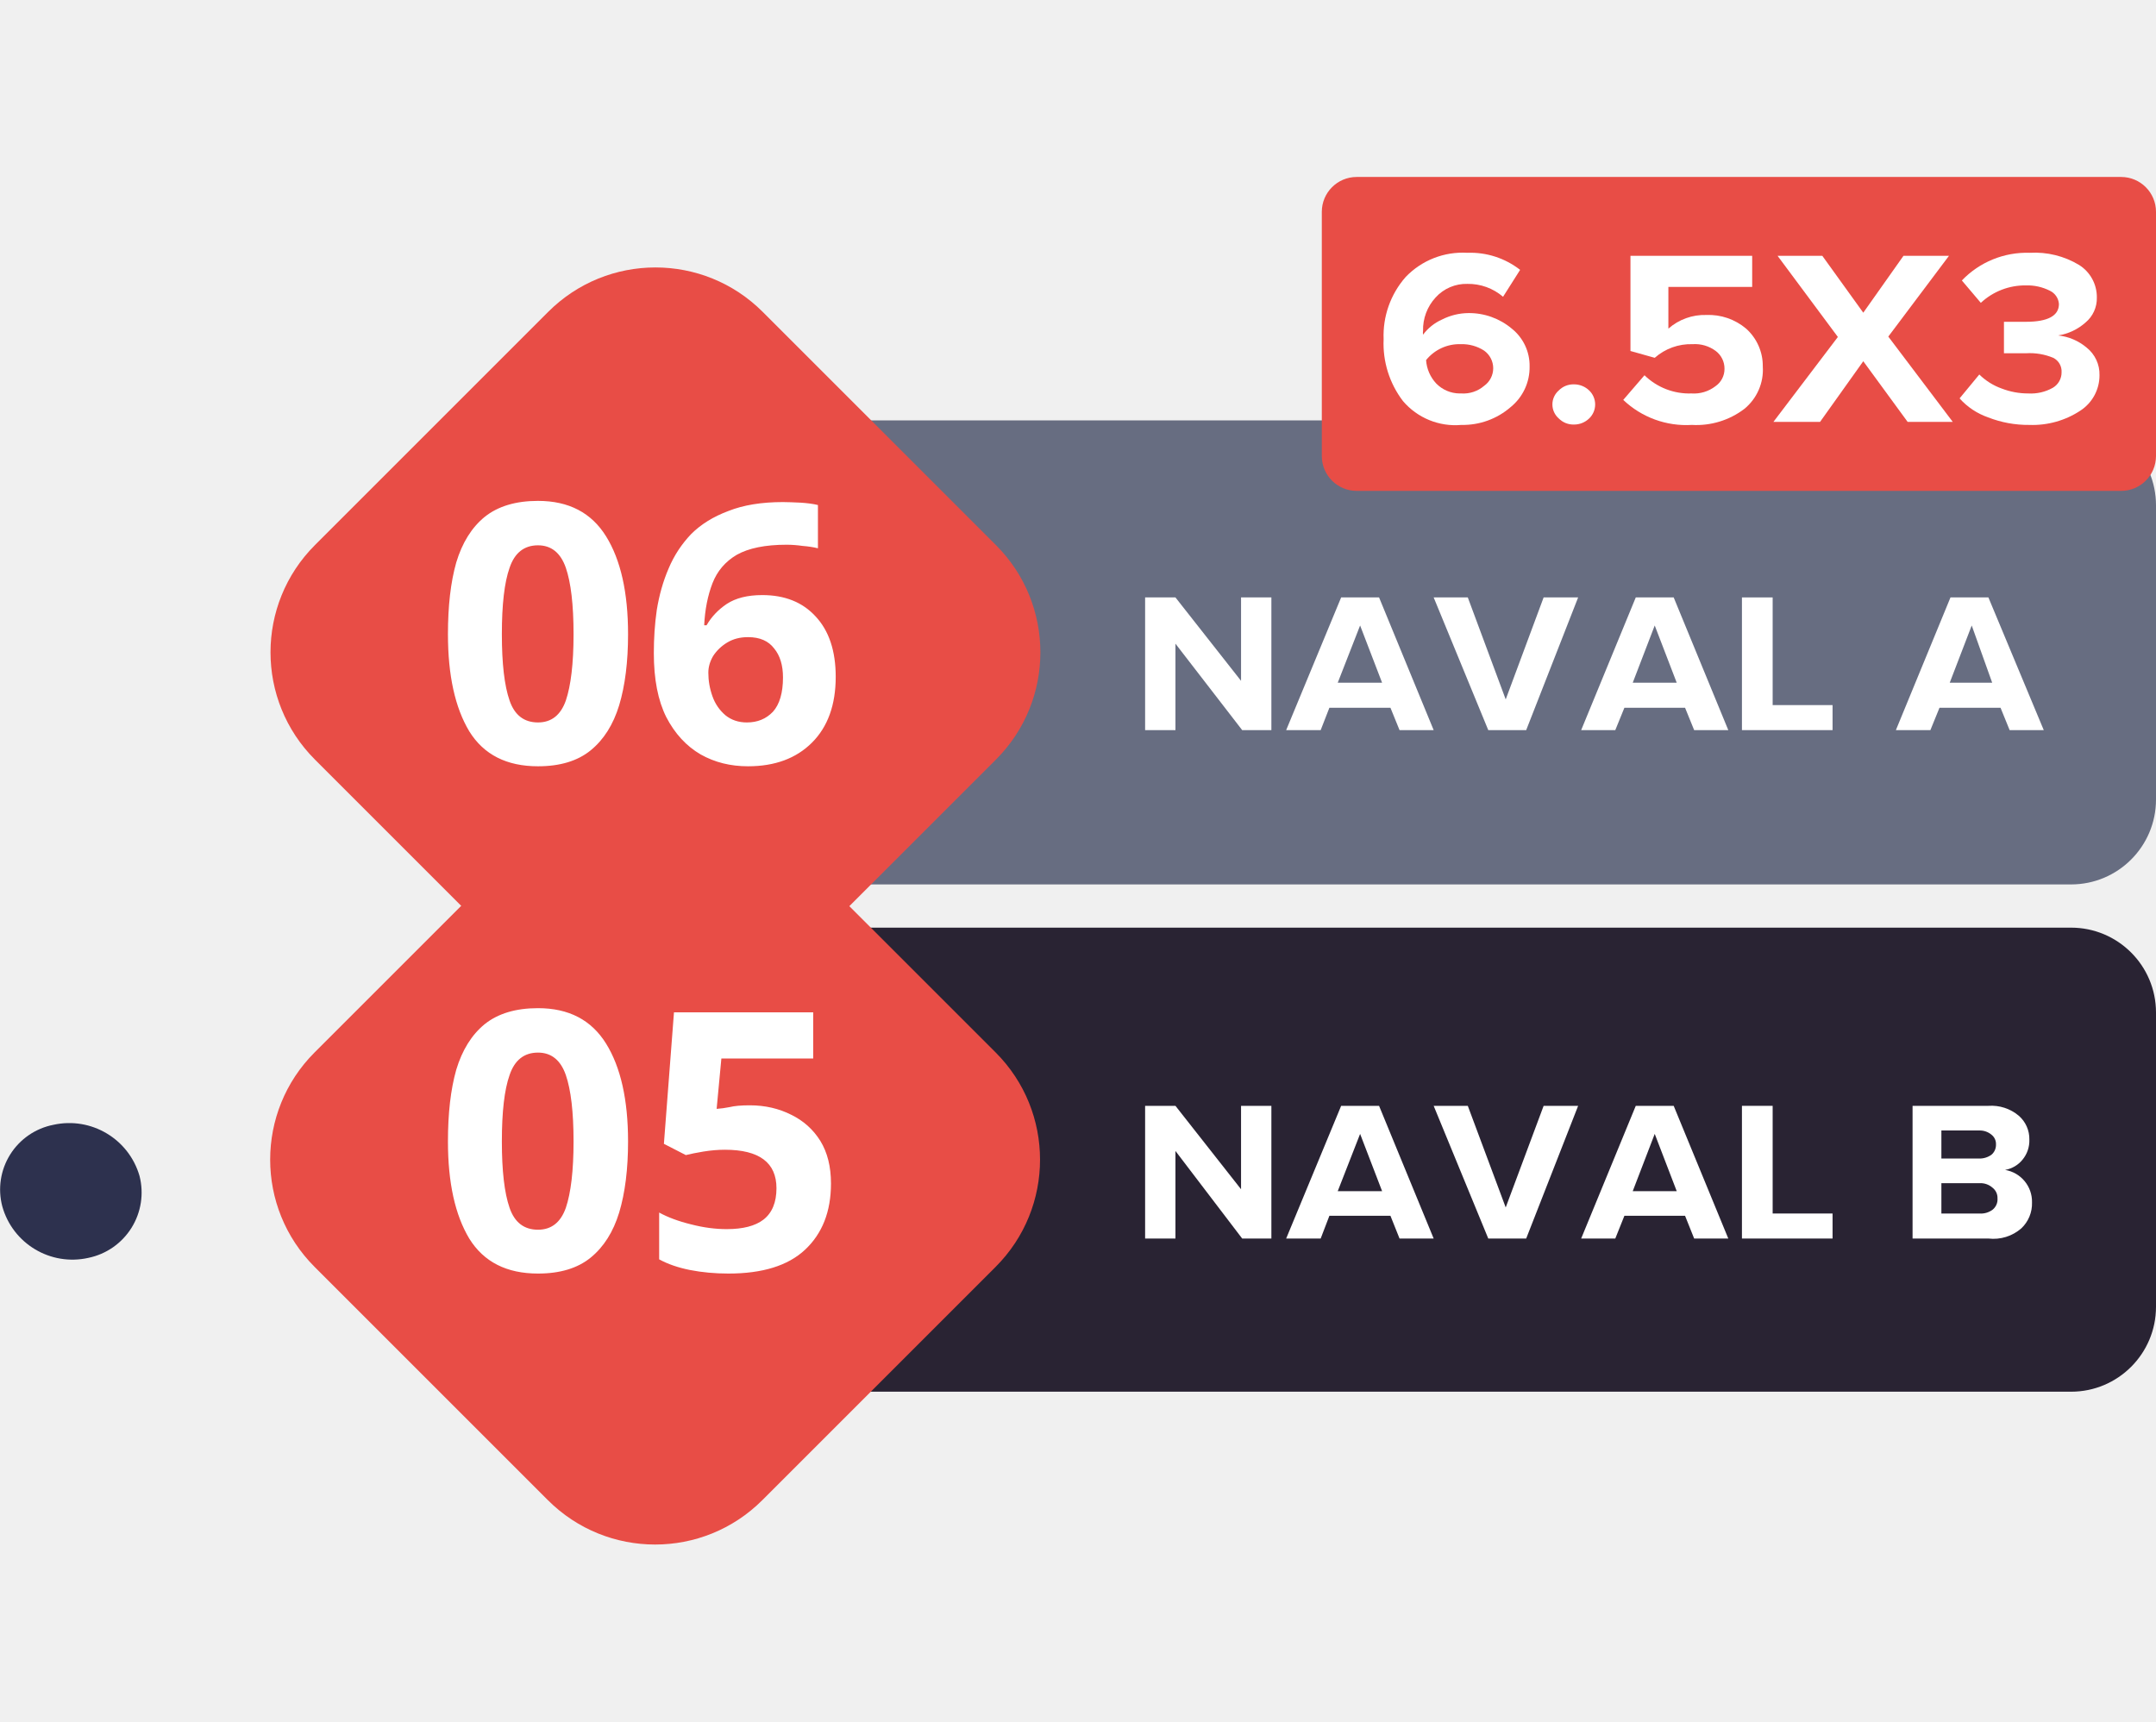
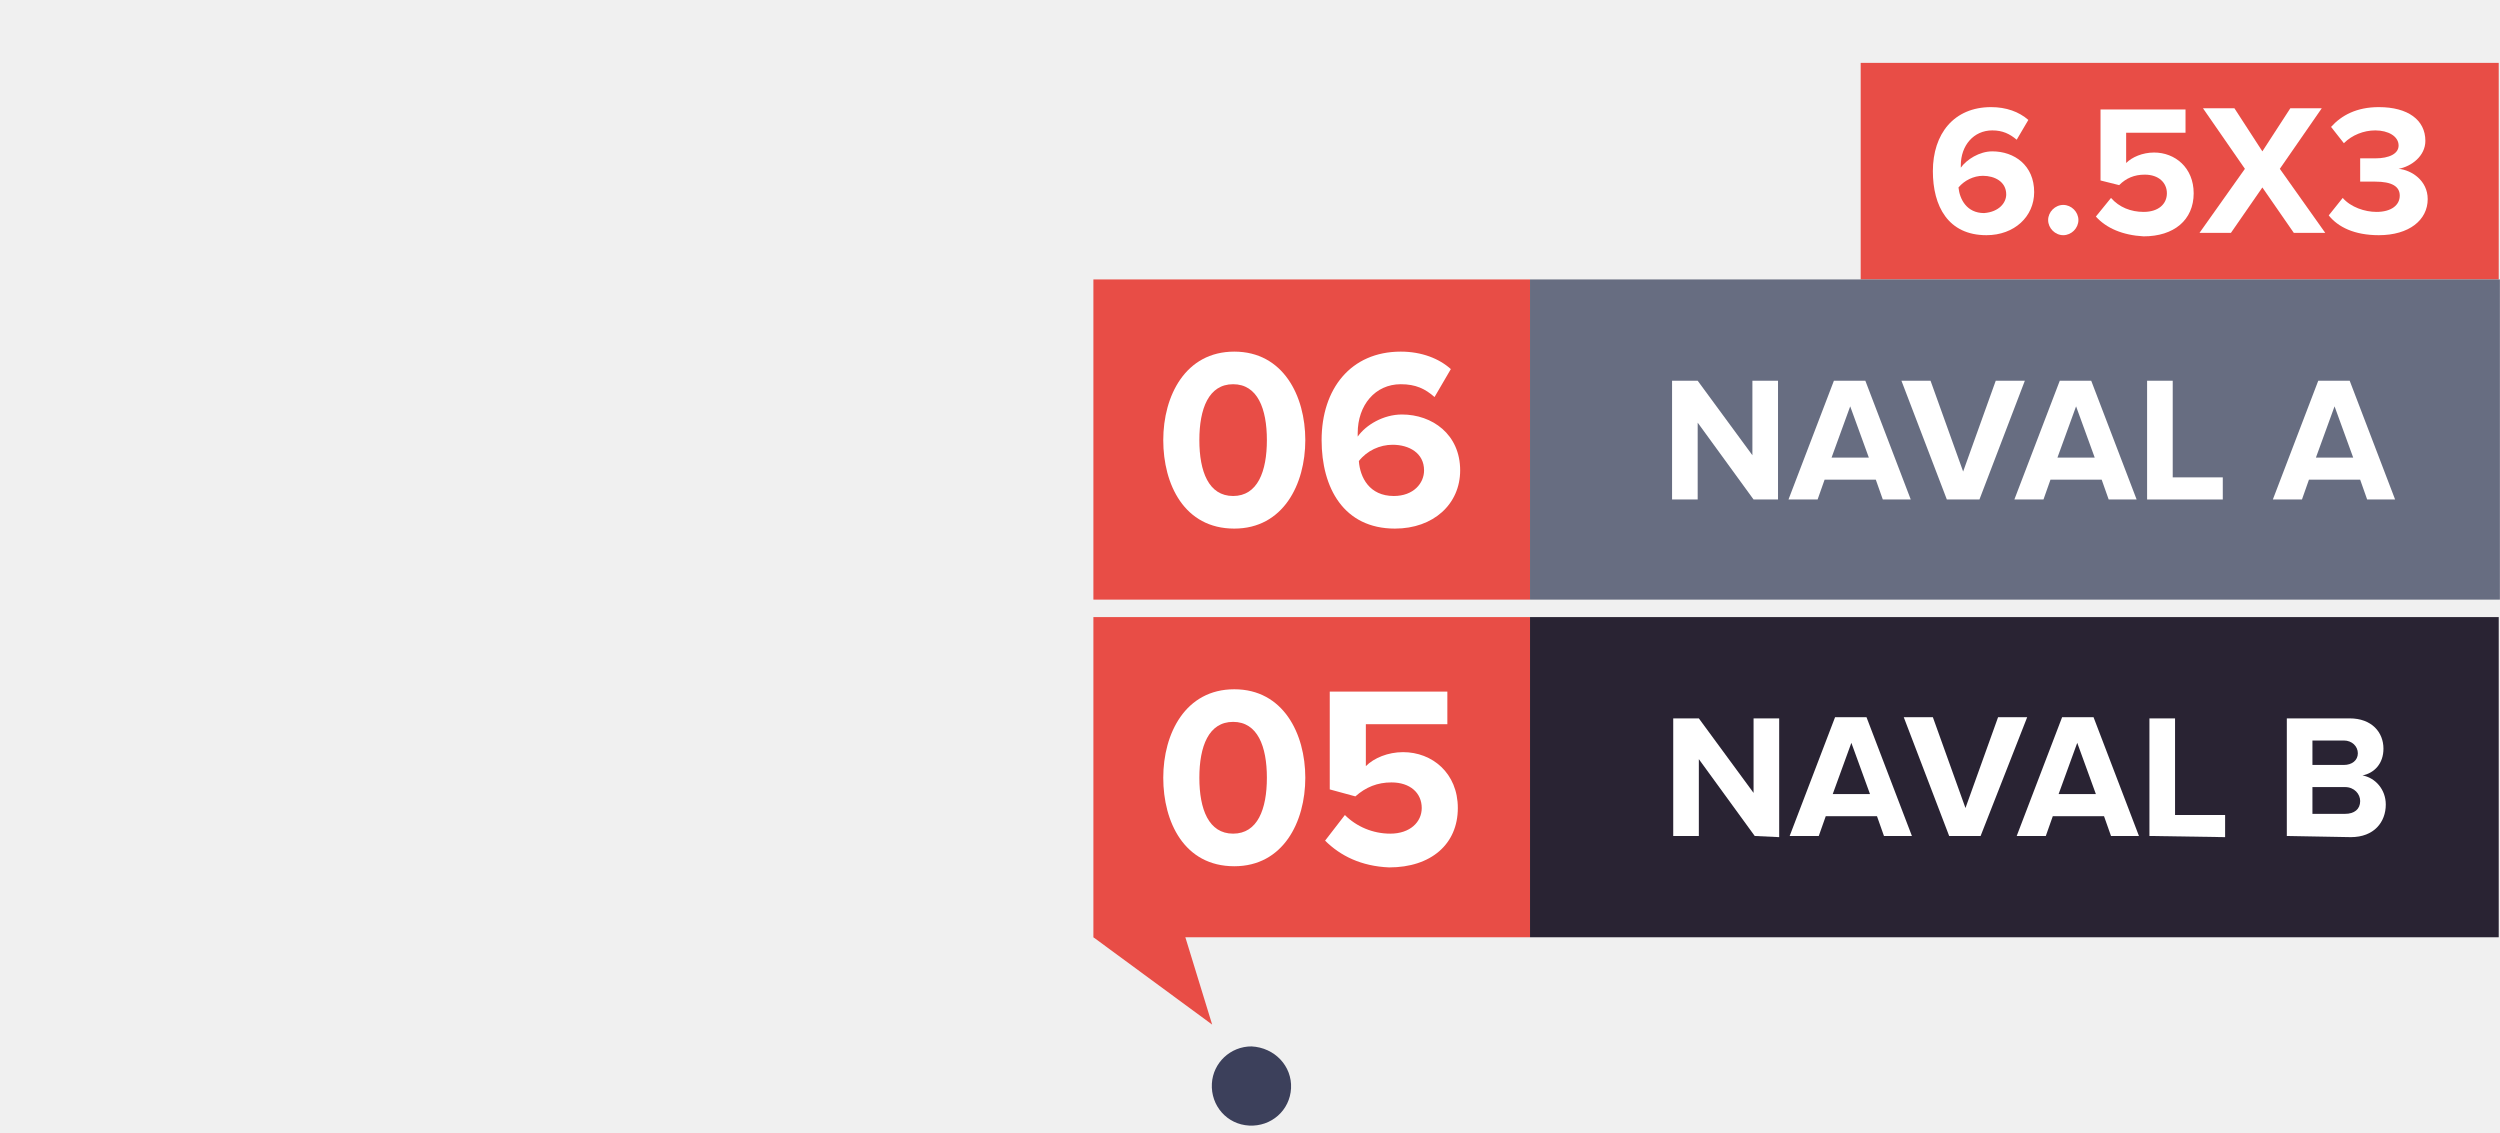
- <svg xmlns="http://www.w3.org/2000/svg" width="120" height="95.826" viewBox="0 0 56.86 36.07">
-   <defs>
-     <style>.cls-1{fill:#676d81;}.cls-2,.cls-4{fill:#fff;}.cls-3{fill:#e84d46;}.cls-4{font-size:9.52px;font-family:ProximaNovaA-Bold, Proxima Nova Alt;font-weight:700;}.cls-5{fill:#292333;}.cls-6{fill:#2d314e;}</style>
-   </defs>
-   <g id="Layer_2" data-name="Layer 2">
-     <g id="Layer_1-2" data-name="Layer 1">
-       <rect class="cls-1" x="19.46" y="6.42" width="37.4" height="12.24" rx="2.24" />
-       <path class="cls-2" d="M33.53,14.59h-.77L31,12.31v2.28h-.8v-3.5H31l1.73,2.2v-2.2h.8Z" />
-       <path class="cls-2" d="M37.81,14.59h-.9L36.67,14H35.06l-.23.59h-.91l1.45-3.5h1Zm-1.36-1.25-.58-1.51-.59,1.51Z" />
-       <path class="cls-2" d="M40.25,14.59h-1l-1.44-3.5h.9l1,2.69,1-2.69h.91Z" />
-       <path class="cls-2" d="M45.58,14.59h-.9L44.44,14h-1.6l-.24.59h-.9l1.44-3.5h1Zm-1.36-1.25-.58-1.51-.58,1.51Z" />
-       <path class="cls-2" d="M48.33,14.59H45.94v-3.5h.81v2.84h1.58Z" />
-       <path class="cls-2" d="M53.9,14.59H53L52.76,14H51.15l-.24.59H50l1.44-3.5h1Zm-1.36-1.25L52,11.83l-.58,1.51Z" />
-       <rect class="cls-3" x="8.93" y="4.19" width="16.7" height="16.7" rx="4" transform="translate(-3.8 15.89) rotate(-45)" />
-       <text class="cls-4" transform="translate(11.47 15.45)">06</text>
-       <rect class="cls-5" x="19.46" y="19.8" width="37.4" height="12.24" rx="2.24" />
-       <path class="cls-2" d="M33.53,28h-.77L31,25.69V28h-.8v-3.5H31l1.73,2.2v-2.2h.8Z" />
-       <path class="cls-2" d="M37.81,28h-.9l-.24-.6H35.06l-.23.6h-.91l1.45-3.5h1Zm-1.36-1.25-.58-1.51-.59,1.51Z" />
-       <path class="cls-2" d="M40.25,28h-1l-1.44-3.5h.9l1,2.68,1-2.68h.91Z" />
-       <path class="cls-2" d="M45.58,28h-.9l-.24-.6h-1.6l-.24.6h-.9l1.44-3.5h1Zm-1.36-1.25-.58-1.51-.58,1.51Z" />
-       <path class="cls-2" d="M48.33,28H45.94v-3.5h.81v2.84h1.58Z" />
-       <path class="cls-2" d="M52.44,28h-2v-3.5h2a1.12,1.12,0,0,1,.8.26.81.81,0,0,1,.28.63.79.79,0,0,1-.18.53.76.76,0,0,1-.46.27.85.85,0,0,1,.71.86.9.9,0,0,1-.28.68A1.12,1.12,0,0,1,52.44,28Zm-.24-2.11a.53.53,0,0,0,.32-.1.34.34,0,0,0,.12-.27.31.31,0,0,0-.12-.26.48.48,0,0,0-.32-.11h-1v.74Zm0,1.45a.52.52,0,0,0,.35-.1.35.35,0,0,0,.13-.3.34.34,0,0,0-.13-.28.48.48,0,0,0-.35-.12h-1v.8Z" />
-       <rect class="cls-3" x="8.93" y="17.57" width="16.7" height="16.7" rx="4" transform="translate(-13.27 19.81) rotate(-45)" />
-       <text class="cls-4" transform="translate(11.47 28.83)">05</text>
-       <path class="cls-6" d="M.06,27.15A1.74,1.74,0,0,1,1.41,25a1.93,1.93,0,0,1,2.27,1.35,1.76,1.76,0,0,1-1.35,2.16A1.92,1.92,0,0,1,.06,27.15" />
-       <rect class="cls-3" x="34.86" width="22" height="8.28" rx="0.92" />
-       <path class="cls-2" d="M38.54,6.54A1.81,1.81,0,0,1,37,5.91a2.5,2.5,0,0,1-.51-1.63,2.34,2.34,0,0,1,.58-1.64A2.08,2.08,0,0,1,38.7,2a2.13,2.13,0,0,1,1.39.45l-.45.71a1.41,1.41,0,0,0-.94-.34,1.09,1.09,0,0,0-.84.36,1.25,1.25,0,0,0-.33.88.31.31,0,0,0,0,.1,1.27,1.27,0,0,1,.5-.4,1.57,1.57,0,0,1,.7-.17A1.75,1.75,0,0,1,39.87,4a1.25,1.25,0,0,1,.47,1,1.35,1.35,0,0,1-.5,1.07A1.92,1.92,0,0,1,38.54,6.54Zm0-.83a.84.84,0,0,0,.6-.2.57.57,0,0,0,0-.93,1.07,1.07,0,0,0-.61-.17,1.13,1.13,0,0,0-.92.42,1,1,0,0,0,.27.62A.87.87,0,0,0,38.49,5.71Z" />
-       <path class="cls-2" d="M41.91,6.37a.57.57,0,0,1-.4.16.54.54,0,0,1-.4-.16.49.49,0,0,1,0-.74.54.54,0,0,1,.4-.16.57.57,0,0,1,.4.16.51.51,0,0,1,0,.74Z" />
-       <path class="cls-2" d="M44.62,6.54a2.41,2.41,0,0,1-1.81-.66l.56-.65a1.69,1.69,0,0,0,1.24.48.93.93,0,0,0,.63-.19.55.55,0,0,0,.24-.46.58.58,0,0,0-.23-.47.92.92,0,0,0-.61-.18,1.44,1.44,0,0,0-1,.36L43,4.59V2.08h3.21V2.9H44V4a1.45,1.45,0,0,1,1-.36A1.53,1.53,0,0,1,46.05,4a1.32,1.32,0,0,1,.44,1A1.33,1.33,0,0,1,46,6.12,2.09,2.09,0,0,1,44.62,6.54Z" />
-       <path class="cls-2" d="M51.5,6.46H50.31l-1.17-1.6L48,6.46H46.77l1.7-2.24L46.88,2.08h1.18l1.08,1.5,1.06-1.5h1.2L49.8,4.21Z" />
-       <path class="cls-2" d="M53.52,6.54a2.9,2.9,0,0,1-1.09-.2,1.8,1.8,0,0,1-.75-.5l.52-.63a1.61,1.61,0,0,0,.59.37,1.93,1.93,0,0,0,.7.13,1.18,1.18,0,0,0,.65-.15.47.47,0,0,0,.23-.41.4.4,0,0,0-.22-.38,1.61,1.61,0,0,0-.72-.12h-.58V3.82h.58c.58,0,.87-.16.87-.47A.42.42,0,0,0,54.06,3a1.31,1.31,0,0,0-.63-.14,1.71,1.71,0,0,0-1.19.46l-.5-.59A2.37,2.37,0,0,1,53.53,2a2.26,2.26,0,0,1,1.3.32,1,1,0,0,1,.47.86.83.83,0,0,1-.3.66,1.42,1.42,0,0,1-.72.34,1.39,1.39,0,0,1,.75.32.9.9,0,0,1,.34.73,1.11,1.11,0,0,1-.5.93A2.29,2.29,0,0,1,53.52,6.54Z" />
-     </g>
+ <svg xmlns="http://www.w3.org/2000/svg" version="1.1" id="Layer_1" width="214.664" height="97.275" x="0px" y="0px" viewBox="0 0 214.7 97.3" style="enable-background:new 0 0 214.7 97.3;" xml:space="preserve">
+   <style type="text/css">
+ 	.st0{opacity:0.92;fill:#2D314E;enable-background:new    ;}
+ 	.st1{fill:none;}
+ 	.st2{fill:#E84D46;}
+ 	.st3{fill:#676D81;}
+ 	.st4{fill:#FFFFFF;}
+ 	.st5{fill:#292333;}
+ </style>
+   <g id="_24_julho_novo" transform="translate(200.275 451.873)">
+     <path id="Path_11" class="st0" d="M-89.4-358.4c-0.1,1.9-1.7,3.3-3.6,3.2s-3.3-1.7-3.2-3.6c0.1-1.8,1.6-3.2,3.4-3.2   C-90.8-361.9-89.3-360.3-89.4-358.4z" />
  </g>
+   <g id="naval" transform="translate(-131 -1430.655)">
+     <rect id="Rectangle_50" x="131" y="1461" class="st1" width="84" height="37" />
+   </g>
+   <rect x="93.9" y="24" class="st2" width="37.5" height="27.5" />
+   <g>
+     <rect x="159.8" y="5.4" class="st2" width="54.8" height="18.6" />
+   </g>
+   <rect x="131.4" y="24" class="st3" width="83.3" height="27.5" />
+   <g>
+     <path class="st4" d="M150.6,42.9l-4.8-6.6v6.6h-2.2V32.7h2.2l4.7,6.4v-6.4h2.2v10.2H150.6z" />
+     <path class="st4" d="M161.7,42.9l-0.6-1.7h-4.4l-0.6,1.7h-2.5l3.9-10.2h2.7l3.9,10.2H161.7z M158.9,34.9l-1.6,4.4h3.2L158.9,34.9z" />
+     <path class="st4" d="M167.2,42.9l-3.9-10.2h2.5l2.8,7.8l2.8-7.8h2.5L170,42.9H167.2z" />
+     <path class="st4" d="M181.1,42.9l-0.6-1.7h-4.4l-0.6,1.7H173l3.9-10.2h2.7l3.9,10.2H181.1z M178.3,34.9l-1.6,4.4h3.2L178.3,34.9z" />
+     <path class="st4" d="M184.4,42.9V32.7h2.2V41h4.3v1.9H184.4z" />
+     <path class="st4" d="M203.3,42.9l-0.6-1.7h-4.4l-0.6,1.7h-2.5l3.9-10.2h2.7l3.9,10.2H203.3z M200.5,34.9l-1.6,4.4h3.2L200.5,34.9z" />
+   </g>
+   <g>
+     <path class="st4" d="M99.9,37.8c0-3.8,1.9-7.6,6.1-7.6s6.1,3.8,6.1,7.6s-1.9,7.6-6.1,7.6C101.7,45.4,99.9,41.6,99.9,37.8z    M108.8,37.8c0-2.7-0.8-4.8-2.9-4.8c-2.1,0-2.9,2.1-2.9,4.8s0.8,4.8,2.9,4.8C108,42.6,108.8,40.5,108.8,37.8z" />
+     <path class="st4" d="M113.5,37.8c0-4.4,2.5-7.6,6.8-7.6c1.8,0,3.3,0.6,4.3,1.5l-1.4,2.4c-0.8-0.7-1.6-1.1-2.9-1.1   c-2.2,0-3.7,1.8-3.7,4.2c0,0.1,0,0.2,0,0.3c0.7-1,2.2-1.9,3.8-1.9c2.6,0,5,1.7,5,4.8c0,2.9-2.3,5-5.6,5   C115.4,45.4,113.5,41.9,113.5,37.8z M122.3,40.4c0-1.5-1.3-2.2-2.7-2.2c-1.1,0-2.2,0.5-2.9,1.4c0.1,1.4,0.9,3,3,3   C121.4,42.6,122.3,41.5,122.3,40.4z" />
+   </g>
+   <g>
+     <path class="st4" d="M166,14.7c0-3.2,1.8-5.5,5-5.5c1.3,0,2.4,0.4,3.2,1.1l-1,1.7c-0.6-0.5-1.2-0.8-2.1-0.8c-1.6,0-2.7,1.3-2.7,3   c0,0.1,0,0.1,0,0.2c0.5-0.7,1.6-1.4,2.7-1.4c1.9,0,3.6,1.2,3.6,3.5c0,2.1-1.7,3.7-4.1,3.7C167.3,20.2,166,17.7,166,14.7z    M172.3,16.7c0-1.1-1-1.6-2-1.6c-0.8,0-1.6,0.4-2.1,1c0.1,1,0.7,2.2,2.2,2.2C171.7,18.2,172.3,17.4,172.3,16.7z" />
+     <path class="st4" d="M175.9,18.9c0-0.7,0.6-1.3,1.3-1.3c0.7,0,1.3,0.6,1.3,1.3c0,0.7-0.6,1.3-1.3,1.3   C176.5,20.2,175.9,19.6,175.9,18.9z" />
+     <path class="st4" d="M180,18.6l1.3-1.6c0.7,0.8,1.7,1.2,2.8,1.2c1.3,0,2-0.7,2-1.6c0-0.9-0.7-1.6-1.9-1.6c-0.9,0-1.6,0.3-2.2,0.9   l-1.6-0.4V9.4h7.3v2h-5.1V14c0.5-0.5,1.4-0.9,2.4-0.9c1.8,0,3.4,1.3,3.4,3.5c0,2.3-1.7,3.7-4.3,3.7C182.3,20.2,180.9,19.6,180,18.6   z" />
+     <path class="st4" d="M197,20l-2.7-3.9l-2.7,3.9h-2.7l3.9-5.5l-3.6-5.2h2.7l2.4,3.7l2.4-3.7h2.7l-3.6,5.2l3.9,5.5H197z" />
+     <path class="st4" d="M200,18.5l1.2-1.5c0.7,0.8,1.9,1.2,2.9,1.2c1.3,0,2-0.6,2-1.4c0-0.8-0.7-1.2-2.1-1.2c-0.4,0-1.2,0-1.3,0v-2   c0.2,0,0.9,0,1.3,0c1.2,0,2-0.4,2-1.1c0-0.8-0.9-1.3-2-1.3c-1,0-2,0.4-2.7,1.1l-1.1-1.4c0.9-1,2.2-1.7,4.1-1.7c2.5,0,4,1.1,4,2.9   c0,1.3-1.2,2.2-2.3,2.4c1.1,0.1,2.5,1,2.5,2.6c0,1.8-1.6,3.1-4.2,3.1C202.2,20.2,200.8,19.5,200,18.5z" />
+   </g>
+   <g>
+     <rect x="131.4" y="53" class="st5" width="83.2" height="27.5" />
+   </g>
+   <rect x="93.9" y="53" class="st2" width="37.5" height="27.5" />
+   <g>
+     <path class="st4" d="M150.7,71.8l-4.8-6.6v6.6h-2.2V61.7h2.2l4.7,6.4v-6.4h2.2v10.2L150.7,71.8L150.7,71.8z" />
+     <path class="st4" d="M161.8,71.8l-0.6-1.7h-4.4l-0.6,1.7h-2.5l3.9-10.2h2.7l3.9,10.2H161.8z M159,63.8l-1.6,4.4h3.2L159,63.8z" />
+     <path class="st4" d="M167.4,71.8l-3.9-10.2h2.5l2.8,7.8l2.8-7.8h2.5l-4,10.2H167.4z" />
+     <path class="st4" d="M181.3,71.8l-0.6-1.7h-4.4l-0.6,1.7h-2.5l3.9-10.2h2.7l3.9,10.2H181.3z M178.4,63.8l-1.6,4.4h3.2L178.4,63.8z" />
+     <path class="st4" d="M184.6,71.8V61.7h2.2V70h4.3v1.9L184.6,71.8L184.6,71.8z" />
+     <path class="st4" d="M196.4,71.8V61.7h5.4c1.9,0,2.9,1.2,2.9,2.6c0,1.3-0.8,2.1-1.8,2.3c1.1,0.2,2,1.2,2,2.5c0,1.5-1,2.8-3,2.8   L196.4,71.8L196.4,71.8z M202.5,64.7c0-0.6-0.5-1.1-1.2-1.1h-2.7v2.1h2.7C202,65.7,202.5,65.3,202.5,64.7z M202.7,68.8   c0-0.6-0.5-1.2-1.3-1.2h-2.8v2.3h2.8C202.2,69.9,202.7,69.5,202.7,68.8z" />
+   </g>
+   <g>
+     <path class="st4" d="M99.9,66.8c0-3.8,1.9-7.6,6.1-7.6s6.1,3.8,6.1,7.6c0,3.8-1.9,7.6-6.1,7.6C101.7,74.4,99.9,70.6,99.9,66.8z    M108.8,66.8c0-2.7-0.8-4.8-2.9-4.8c-2.1,0-2.9,2.1-2.9,4.8s0.8,4.8,2.9,4.8C108,71.6,108.8,69.5,108.8,66.8z" />
+     <path class="st4" d="M113.8,72.2l1.7-2.2c1,1,2.4,1.6,3.9,1.6c1.7,0,2.7-1,2.7-2.2c0-1.3-1-2.2-2.6-2.2c-1.2,0-2.2,0.4-3.1,1.2   l-2.2-0.6v-8.4h10.1v2.8h-7v3.6c0.7-0.7,1.9-1.2,3.2-1.2c2.5,0,4.7,1.8,4.7,4.8c0,3.1-2.3,5.1-5.9,5.1   C116.9,74.4,115.1,73.5,113.8,72.2z" />
+   </g>
+   <polygon class="st2" points="93.9,80.5 104.1,88 101,77.9 " />
</svg>
